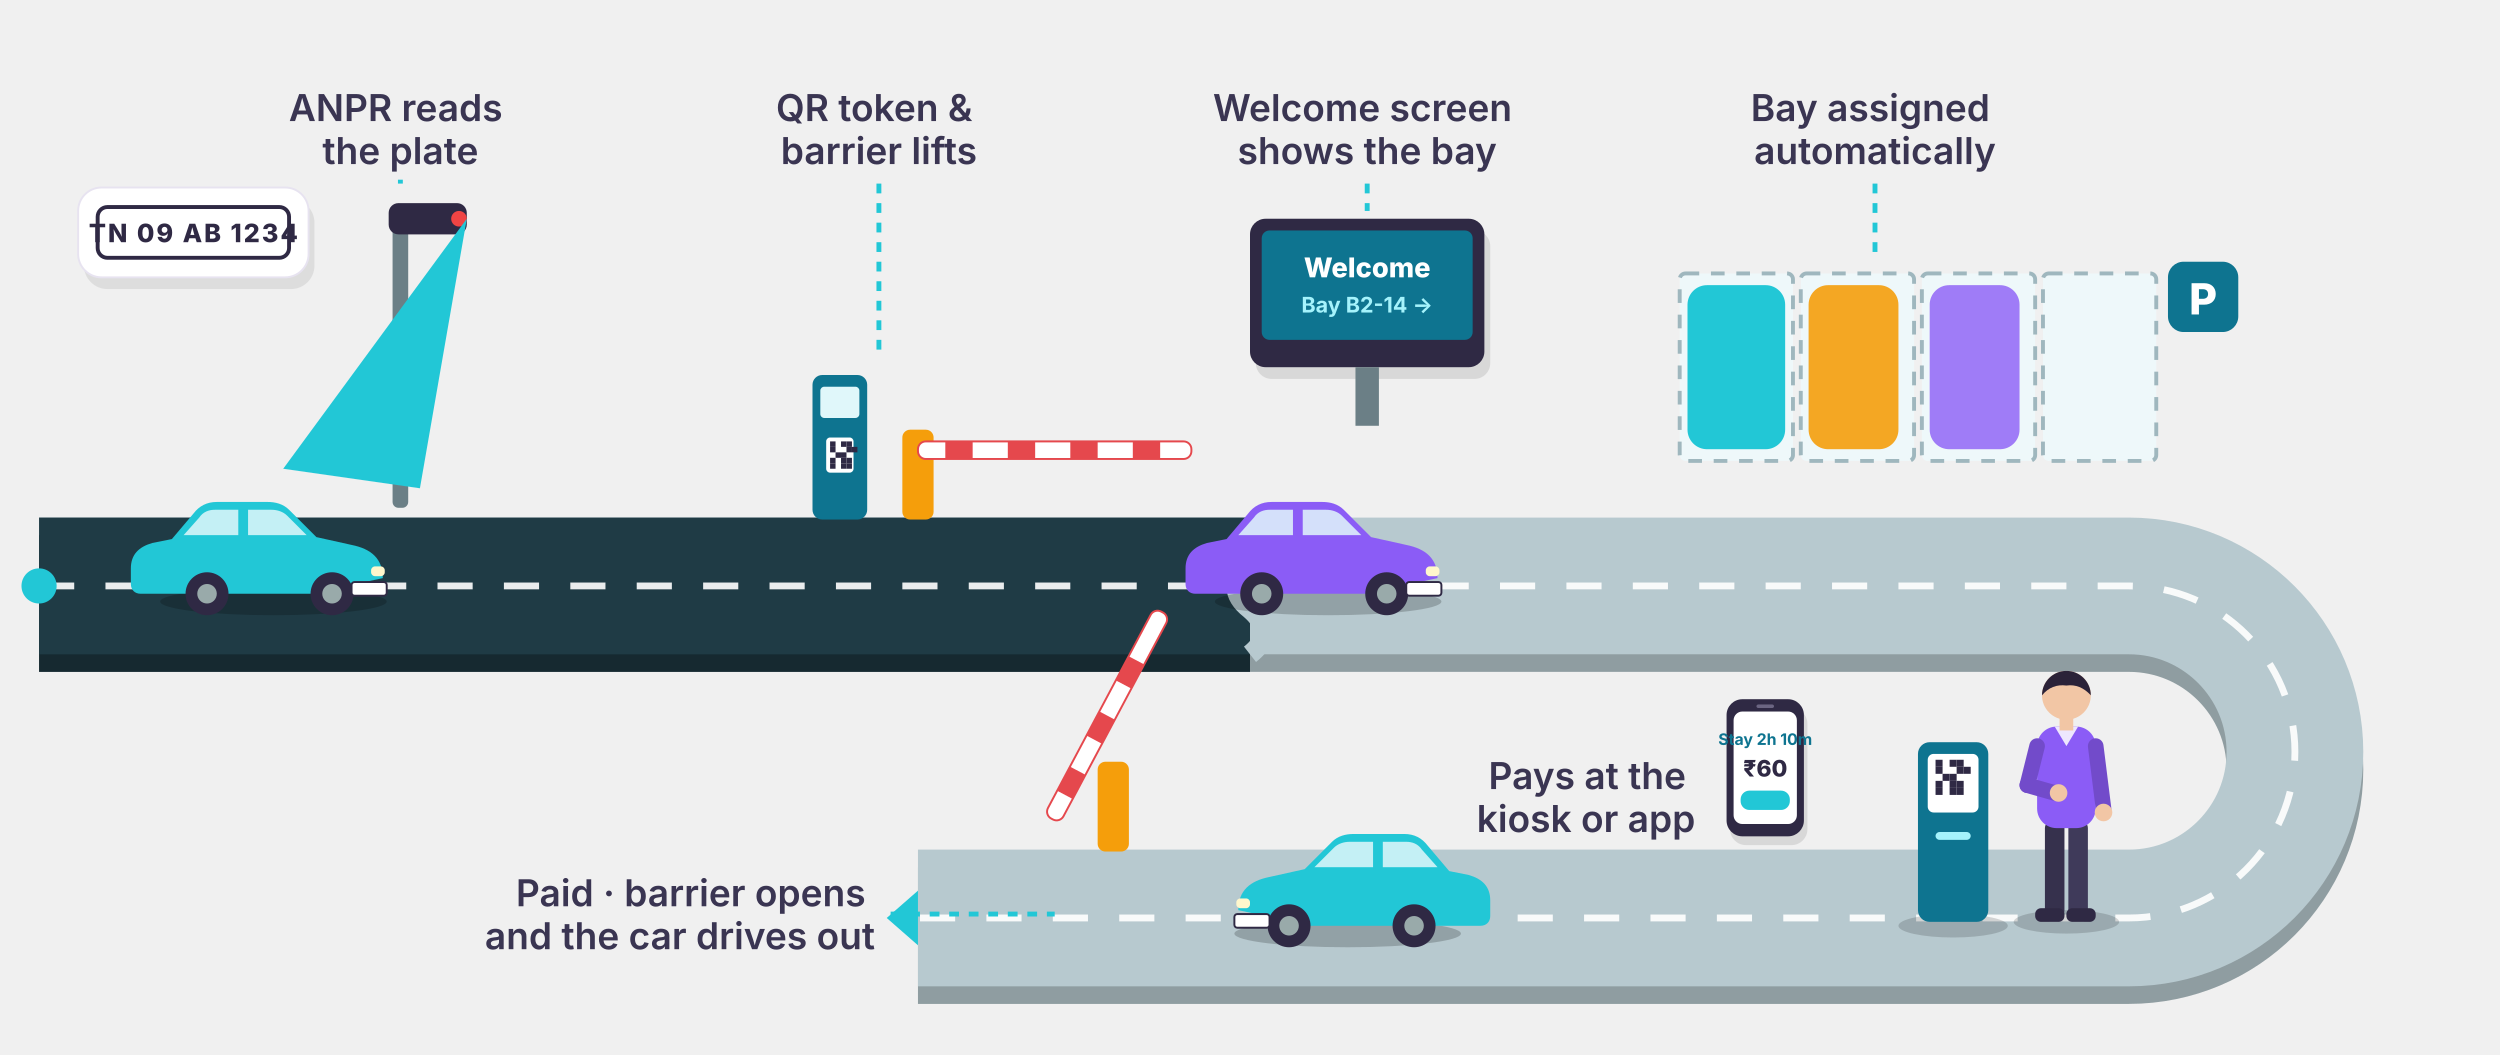
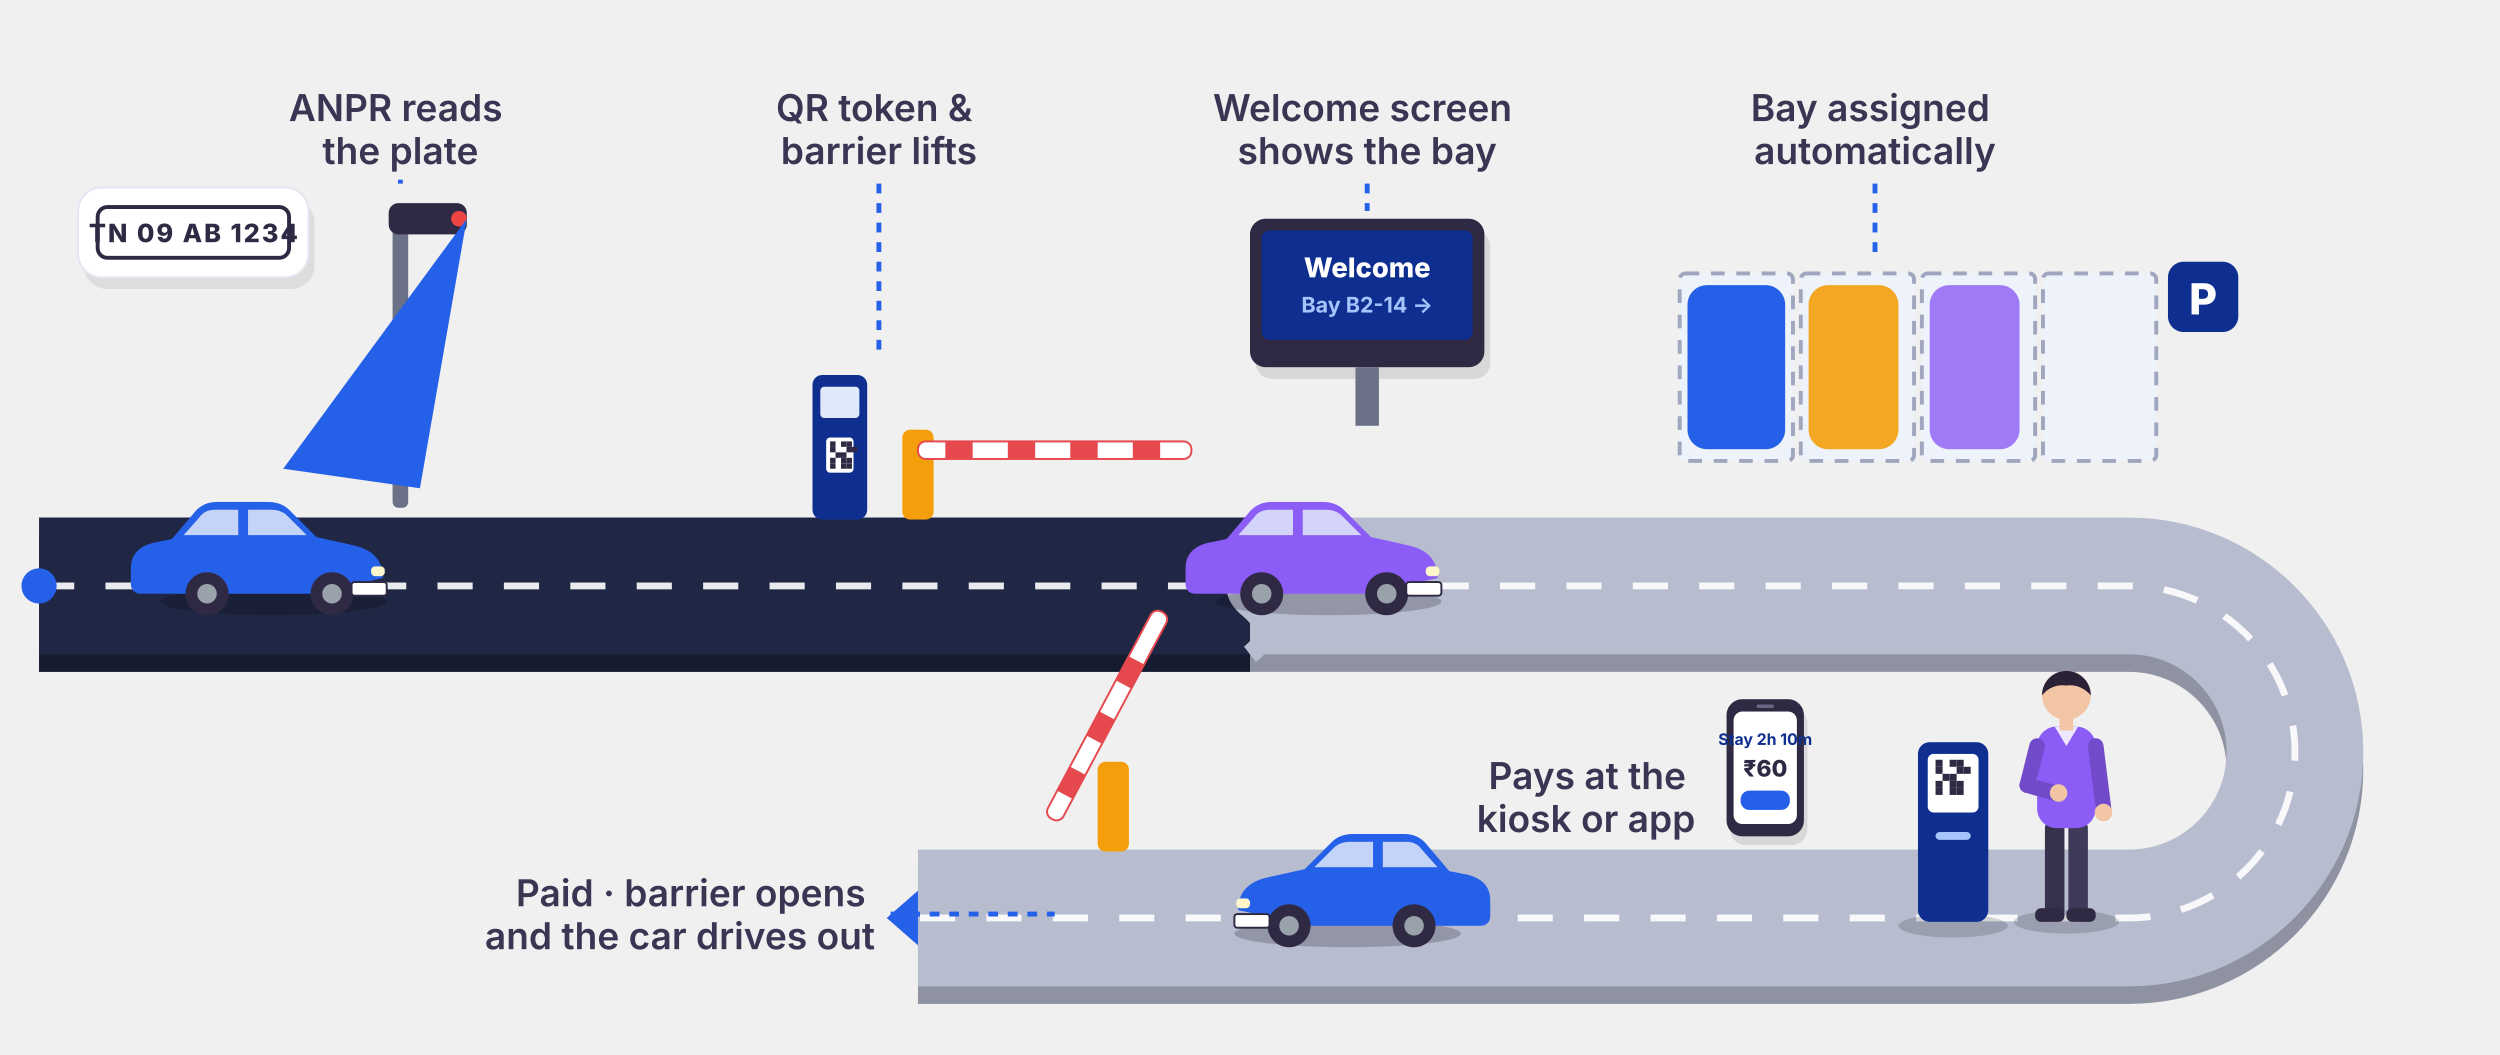
<svg xmlns="http://www.w3.org/2000/svg" viewBox="0 0 1280 540" role="img" aria-labelledby="t d">
  <style>
.lbl{font:600 19px "Plus Jakarta Sans","Inter","Segoe UI",Arial,sans-serif;fill:#3a3552}
.sm{font:700 11px "Inter","Segoe UI",Arial,sans-serif}
.dash{animation:dash 1.6s linear infinite}
.pulse{animation:pulse 1.8s ease-in-out infinite;transform-box:fill-box;transform-origin:center}
.float{animation:float 4.5s ease-in-out infinite}
.float2{animation:float 5.2s ease-in-out -2s infinite}
.blink{animation:blink 1.4s ease-in-out infinite}
.beam{animation:beam 2.6s ease-in-out infinite}
.arm{animation:arm 5s ease-in-out infinite;transform-box:fill-box;transform-origin:0% 50%}
.drive{animation:drive 6s ease-in-out infinite}
@keyframes dash{to{stroke-dashoffset:-34}}
@keyframes pulse{50%{transform:scale(1.15)}}
@keyframes float{50%{transform:translateY(-7px)}}
@keyframes blink{50%{opacity:.25}}
@keyframes beam{0%,100%{opacity:.15}50%{opacity:.6}}
@keyframes arm{0%,30%,100%{transform:rotate(0)}45%,80%{transform:rotate(-68deg)}}
@keyframes drive{0%,100%{transform:translateX(0)}50%{transform:translateX(26px)}}
@media (prefers-reduced-motion:reduce){*{animation:none!important}}
</style>
  <rect width="1280" height="540" fill="none" />
-   <path d="M 20 300 H 1090 A 85 85 0 0 1 1090 470 H 470" fill="none" stroke="#8f9da1" stroke-width="70" transform="translate(0 9)" stroke-linejoin="round" />
-   <path d="M 20 300 H 1090 A 85 85 0 0 1 1090 470 H 470" fill="none" stroke="#b7c9cf" stroke-width="70" stroke-linejoin="round" />
-   <path d="M 20 300 H 640" fill="none" stroke="#162930" stroke-width="70" transform="translate(0 9)" />
-   <path d="M 20 300 H 640" fill="none" stroke="#1f3b45" stroke-width="70" />
-   <path d="M 640 265 q 14 12 0 24 q -14 12 0 23 q 14 12 0 23" fill="none" stroke="#b7c9cf" stroke-width="10" />
+   <path d="M 20 300 H 1090 A 85 85 0 0 1 1090 470 H 470" fill="none" stroke="#8f93a1" stroke-width="70" transform="translate(0 9)" stroke-linejoin="round" />
+   <path d="M 20 300 H 1090 A 85 85 0 0 1 1090 470 H 470" fill="none" stroke="#b7bccf" stroke-width="70" stroke-linejoin="round" />
+   <path d="M 20 300 H 640" fill="none" stroke="#161b30" stroke-width="70" transform="translate(0 9)" />
+   <path d="M 20 300 H 640" fill="none" stroke="#1f2745" stroke-width="70" />
+   <path d="M 640 265 q 14 12 0 24 q -14 12 0 23 q 14 12 0 23" fill="none" stroke="#b7bccf" stroke-width="10" />
  <path class="dash" d="M 20 300 H 1090 A 85 85 0 0 1 1090 470 H 470" fill="none" stroke="#fff" stroke-width="3.5" stroke-dasharray="18 16" opacity=".9" />
-   <circle cx="20" cy="300" r="9" fill="#22c7d6" />
-   <path d="M 470 470 m 0 -14 l -16 14 l 16 14 z" fill="#22c7d6" />
+   <circle cx="20" cy="300" r="9" fill="#2460e8" />
+   <path d="M 470 470 m 0 -14 l -16 14 l 16 14 z" fill="#2460e8" />
  <g transform="translate(205 260)">
-     <rect x="-4" y="-150" width="8" height="150" rx="3" fill="#6b7f86" />
+     <rect x="-4" y="-150" width="8" height="150" rx="3" fill="#6b7186" />
    <rect x="-6" y="-156" width="40" height="16" rx="5" fill="#2f2944" />
    <circle cx="30" cy="-148" r="4" fill="#ef4444" class="blink" />
-     <path class="beam" d="M 34 -148 L -60 -20 L 10 -10 Z" fill="#22c7d6" />
+     <path class="beam" d="M 34 -148 L -60 -20 L 10 -10 Z" fill="#2460e8" />
  </g>
  <g class="drive">
    <g transform="translate(140 304) scale(1 1)">
      <ellipse cx="0" cy="4" rx="58" ry="7" fill="#000" opacity=".2" />
      <g transform="scale(-1 1)">
-         <path d="M -56 -8 c 0 -10 6 -15 16 -17 l 18 -4 l 14 -14 c 3 -3 7 -4 11 -4 h 26 c 5 0 9 2 12 6 l 11 13 l 10 2 c 7 2 11 6 11 13 v 8 c 0 3 -2 5 -5 5 h -105 c -3 0 -5 -2 -5 -5 z" fill="#22c7d6" />
-         <path d="M -17 -30 l 10 -10 c 2 -2 5 -3 8 -3 h 12 v 13 z M 18 -43 h 12 c 3 0 6 1 8 4 l 8 9 h -28 z" fill="#e0f7fa" opacity=".85" />
+         <path d="M -56 -8 c 0 -10 6 -15 16 -17 l 18 -4 l 14 -14 c 3 -3 7 -4 11 -4 h 26 c 5 0 9 2 12 6 l 11 13 l 10 2 c 7 2 11 6 11 13 v 8 c 0 3 -2 5 -5 5 h -105 c -3 0 -5 -2 -5 -5 z" fill="#2460e8" />
+         <path d="M -17 -30 l 10 -10 c 2 -2 5 -3 8 -3 h 12 v 13 z M 18 -43 h 12 c 3 0 6 1 8 4 l 8 9 h -28 z" fill="#e0e9fa" opacity=".85" />
        <circle cx="-30" cy="0" r="11" fill="#2f2944" />
-         <circle cx="-30" cy="0" r="5" fill="#9aa" />
+         <circle cx="-30" cy="0" r="5" fill="#99a1aa" />
        <circle cx="34" cy="0" r="11" fill="#2f2944" />
-         <circle cx="34" cy="0" r="5" fill="#9aa" />
+         <circle cx="34" cy="0" r="5" fill="#99a1aa" />
      </g>
      <rect x="50" y="-14" width="7" height="5" rx="2" fill="#fff7cc" />
      <rect x="40" y="-6" width="18" height="7" rx="1.5" fill="#fff" stroke="#2f2944" stroke-width="1" />
    </g>
  </g>
  <g class="float">
    <g class="" transform="translate(40 96)">
      <rect x="3" y="6" width="118" height="46" rx="12" fill="#000" opacity=".08" />
      <rect width="118" height="46" rx="12" fill="#fff" stroke="#e7e3f0" />
      <rect x="10" y="10" width="98" height="26" rx="5" fill="#fff" stroke="#2f2944" stroke-width="2" />
      <text x="59" y="28" text-anchor="middle" style="font:800 13px Inter,Segoe UI,Arial,sans-serif;letter-spacing:1px" fill="#2f2944">TN 09 AB 1234</text>
    </g>
  </g>
  <text x="205" y="62" text-anchor="middle" class="lbl">
    <tspan x="205" dy="0">ANPR reads</tspan>
    <tspan x="205" dy="22">the plate</tspan>
  </text>
-   <line x1="205" y1="94" x2="205" y2="92" stroke="#22c7d6" stroke-width="2.5" stroke-dasharray="5 5" />
+   <line x1="205" y1="94" x2="205" y2="92" stroke="#2460e8" stroke-width="2.5" stroke-dasharray="5 5" />
  <g transform="translate(430 266)">
-     <rect x="-14" y="-74" width="28" height="74" rx="5" fill="#0e7490" />
-     <rect x="-10" y="-68" width="20" height="16" rx="2" fill="#e0f7fa" />
+     <rect x="-14" y="-74" width="28" height="74" rx="5" fill="#0e2f90" />
+     <rect x="-10" y="-68" width="20" height="16" rx="2" fill="#e0e9fa" />
    <rect x="-7" y="-42" width="14" height="18" rx="2" fill="#fff" />
    <rect x="-5" y="-40" width="2.8" height="2.8" fill="#2f2944" />
    <rect x="0.6" y="-40" width="2.8" height="2.8" fill="#2f2944" />
    <rect x="3.4" y="-40" width="2.8" height="2.8" fill="#2f2944" />
    <rect x="-5" y="-37.2" width="2.8" height="2.8" fill="#2f2944" />
    <rect x="3.4" y="-37.2" width="2.8" height="2.8" fill="#2f2944" />
    <rect x="6.2" y="-37.2" width="2.8" height="2.8" fill="#2f2944" />
    <rect x="-2.2" y="-34.4" width="2.8" height="2.8" fill="#2f2944" />
    <rect x="0.6" y="-34.4" width="2.8" height="2.8" fill="#2f2944" />
    <rect x="-5" y="-31.6" width="2.8" height="2.8" fill="#2f2944" />
    <rect x="0.6" y="-31.6" width="2.8" height="2.8" fill="#2f2944" />
    <rect x="3.4" y="-31.6" width="2.8" height="2.8" fill="#2f2944" />
    <rect x="-5" y="-28.8" width="2.8" height="2.8" fill="#2f2944" />
    <rect x="0.6" y="-28.8" width="2.8" height="2.8" fill="#2f2944" />
    <rect x="3.4" y="-28.8" width="2.8" height="2.8" fill="#2f2944" />
  </g>
  <g transform="translate(470 266)">
    <rect x="-8" y="-46" width="16" height="46" rx="4" fill="#f59e0b" />
    <g class="arm">
      <rect x="0" y="-40" width="140" height="9" rx="4" fill="#fff" stroke="#e5484d" stroke-width="1" />
      <rect x="14" y="-40" width="14" height="9" fill="#e5484d" />
      <rect x="46" y="-40" width="14" height="9" fill="#e5484d" />
      <rect x="78" y="-40" width="14" height="9" fill="#e5484d" />
      <rect x="110" y="-40" width="14" height="9" fill="#e5484d" />
    </g>
  </g>
  <text x="450" y="62" text-anchor="middle" class="lbl">
    <tspan x="450" dy="0">QR token &amp;</tspan>
    <tspan x="450" dy="22">barrier lifts</tspan>
  </text>
-   <line x1="450" y1="94" x2="450" y2="180" stroke="#22c7d6" stroke-width="2.5" stroke-dasharray="5 5" />
+   <line x1="450" y1="94" x2="450" y2="180" stroke="#2460e8" stroke-width="2.5" stroke-dasharray="5 5" />
  <g class="float2">
    <g transform="translate(640 112)">
      <rect x="3" y="6" width="120" height="76" rx="8" fill="#000" opacity=".1" />
      <rect width="120" height="76" rx="8" fill="#2f2944" />
-       <rect x="6" y="6" width="108" height="56" rx="4" fill="#0e7490" />
+       <rect x="6" y="6" width="108" height="56" rx="4" fill="#0e2f90" />
      <text x="60" y="30" text-anchor="middle" style="font:800 14px Plus Jakarta Sans,Inter,Arial,sans-serif" fill="#fff">Welcome</text>
-       <text x="60" y="48" text-anchor="middle" class="sm" fill="#a5f3fc">Bay B2-14 →</text>
-       <rect x="54" y="76" width="12" height="30" fill="#6b7f86" />
+       <text x="60" y="48" text-anchor="middle" class="sm" fill="#a5c5fc">Bay B2-14 →</text>
+       <rect x="54" y="76" width="12" height="30" fill="#6b7186" />
    </g>
  </g>
  <g class="">
    <g transform="translate(680 304) scale(1 1)">
      <ellipse cx="0" cy="4" rx="58" ry="7" fill="#000" opacity=".2" />
      <g transform="scale(-1 1)">
        <path d="M -56 -8 c 0 -10 6 -15 16 -17 l 18 -4 l 14 -14 c 3 -3 7 -4 11 -4 h 26 c 5 0 9 2 12 6 l 11 13 l 10 2 c 7 2 11 6 11 13 v 8 c 0 3 -2 5 -5 5 h -105 c -3 0 -5 -2 -5 -5 z" fill="#8b5cf6" />
-         <path d="M -17 -30 l 10 -10 c 2 -2 5 -3 8 -3 h 12 v 13 z M 18 -43 h 12 c 3 0 6 1 8 4 l 8 9 h -28 z" fill="#e0f7fa" opacity=".85" />
+         <path d="M -17 -30 l 10 -10 c 2 -2 5 -3 8 -3 h 12 v 13 z M 18 -43 h 12 c 3 0 6 1 8 4 l 8 9 h -28 z" fill="#e0e9fa" opacity=".85" />
        <circle cx="-30" cy="0" r="11" fill="#2f2944" />
-         <circle cx="-30" cy="0" r="5" fill="#9aa" />
+         <circle cx="-30" cy="0" r="5" fill="#99a1aa" />
        <circle cx="34" cy="0" r="11" fill="#2f2944" />
-         <circle cx="34" cy="0" r="5" fill="#9aa" />
+         <circle cx="34" cy="0" r="5" fill="#99a1aa" />
      </g>
      <rect x="50" y="-14" width="7" height="5" rx="2" fill="#fff7cc" />
      <rect x="40" y="-6" width="18" height="7" rx="1.5" fill="#fff" stroke="#2f2944" stroke-width="1" />
    </g>
  </g>
  <text x="700" y="62" text-anchor="middle" class="lbl">
    <tspan x="700" dy="0">Welcome screen</tspan>
    <tspan x="700" dy="22">shows the bay</tspan>
  </text>
-   <line x1="700" y1="94" x2="700" y2="108" stroke="#22c7d6" stroke-width="2.5" stroke-dasharray="5 5" />
+   <line x1="700" y1="94" x2="700" y2="108" stroke="#2460e8" stroke-width="2.5" stroke-dasharray="5 5" />
  <g transform="translate(860 140)">
-     <rect x="0" y="0" width="58" height="96" rx="3" fill="#eef8fa" stroke="#9fb7be" stroke-width="2" stroke-dasharray="7 6" />
-     <rect x="62" y="0" width="58" height="96" rx="3" fill="#eef8fa" stroke="#9fb7be" stroke-width="2" stroke-dasharray="7 6" />
-     <rect x="124" y="0" width="58" height="96" rx="3" fill="#eef8fa" stroke="#9fb7be" stroke-width="2" stroke-dasharray="7 6" />
-     <rect x="186" y="0" width="58" height="96" rx="3" fill="#eef8fa" stroke="#9fb7be" stroke-width="2" stroke-dasharray="7 6" />
+     <rect x="0" y="0" width="58" height="96" rx="3" fill="#eef2fa" stroke="#9fa6be" stroke-width="2" stroke-dasharray="7 6" />
+     <rect x="62" y="0" width="58" height="96" rx="3" fill="#eef2fa" stroke="#9fa6be" stroke-width="2" stroke-dasharray="7 6" />
+     <rect x="124" y="0" width="58" height="96" rx="3" fill="#eef2fa" stroke="#9fa6be" stroke-width="2" stroke-dasharray="7 6" />
+     <rect x="186" y="0" width="58" height="96" rx="3" fill="#eef2fa" stroke="#9fa6be" stroke-width="2" stroke-dasharray="7 6" />
    <rect x="66" y="6" width="46" height="84" rx="10" fill="#f59e0b" opacity=".9" />
    <rect x="128" y="6" width="46" height="84" rx="10" fill="#8b5cf6" opacity=".8" />
-     <rect x="4" y="6" width="50" height="84" rx="10" fill="#22c7d6" class="blink" />
+     <rect x="4" y="6" width="50" height="84" rx="10" fill="#2460e8" class="blink" />
    <g transform="translate(250 -6)">
-       <rect width="36" height="36" rx="8" fill="#0e7490" />
+       <rect width="36" height="36" rx="8" fill="#0e2f90" />
      <text x="18" y="27" text-anchor="middle" style="font:800 22px Plus Jakarta Sans,Inter,Arial,sans-serif" fill="#fff">P</text>
    </g>
  </g>
  <text x="960" y="62" text-anchor="middle" class="lbl">
    <tspan x="960" dy="0">Bay assigned</tspan>
    <tspan x="960" dy="22">automatically</tspan>
  </text>
-   <line x1="960" y1="94" x2="960" y2="132" stroke="#22c7d6" stroke-width="2.5" stroke-dasharray="5 5" />
+   <line x1="960" y1="94" x2="960" y2="132" stroke="#2460e8" stroke-width="2.5" stroke-dasharray="5 5" />
  <g transform="translate(1000 440)">
    <ellipse cx="0" cy="34" rx="28" ry="6" fill="#000" opacity=".16" />
-     <rect x="-18" y="-60" width="36" height="92" rx="6" fill="#0e7490" />
+     <rect x="-18" y="-60" width="36" height="92" rx="6" fill="#0e2f90" />
    <rect x="-13" y="-54" width="26" height="30" rx="3" fill="#fff" />
    <rect x="-9" y="-51" width="3.6" height="3.6" fill="#2f2944" />
    <rect x="-1.8" y="-51" width="3.6" height="3.6" fill="#2f2944" />
    <rect x="1.8" y="-51" width="3.6" height="3.6" fill="#2f2944" />
    <rect x="-9" y="-47.4" width="3.6" height="3.6" fill="#2f2944" />
    <rect x="1.8" y="-47.4" width="3.6" height="3.6" fill="#2f2944" />
    <rect x="5.4" y="-47.4" width="3.6" height="3.6" fill="#2f2944" />
    <rect x="-5.4" y="-43.8" width="3.6" height="3.6" fill="#2f2944" />
    <rect x="-1.8" y="-43.8" width="3.6" height="3.6" fill="#2f2944" />
    <rect x="-9" y="-40.2" width="3.6" height="3.6" fill="#2f2944" />
    <rect x="-1.8" y="-40.2" width="3.6" height="3.6" fill="#2f2944" />
    <rect x="1.8" y="-40.2" width="3.6" height="3.6" fill="#2f2944" />
    <rect x="-9" y="-36.6" width="3.6" height="3.6" fill="#2f2944" />
    <rect x="-1.8" y="-36.6" width="3.6" height="3.6" fill="#2f2944" />
    <rect x="1.8" y="-36.6" width="3.6" height="3.6" fill="#2f2944" />
-     <rect x="-9" y="-14" width="18" height="4" rx="2" fill="#a5f3fc" />
+     <rect x="-9" y="-14" width="18" height="4" rx="2" fill="#a5c5fc" />
  </g>
  <g transform="translate(1058 470) scale(-1 1)">
    <ellipse cx="0" cy="2" rx="27" ry="6" fill="#000" opacity=".16" />
    <rect x="-11" y="-50" width="10" height="50" rx="4" fill="#3f3a5a" />
    <rect x="1" y="-50" width="10" height="50" rx="4" fill="#36314d" />
    <rect x="-15" y="-5" width="15" height="7" rx="3" fill="#2f2944" />
    <rect x="1" y="-5" width="15" height="7" rx="3" fill="#2f2944" />
    <rect x="-15" y="-98" width="30" height="52" rx="10" fill="#8b5cf6" />
    <path d="M -6 -98 L 0 -88 L 6 -98 Z" fill="#fff" opacity=".85" />
    <rect x="-3.5" y="-104" width="7" height="8" fill="#f2c6a5" />
    <circle cx="0" cy="-114" r="12.5" fill="#f2c6a5" />
    <path d="M -12.5 -114 a 12.5 12.5 0 0 1 25 0 q -5 -6 -12.5 -5 q -7 -1 -12.5 5 z" fill="#2b2238" />
    <line x1="-15" y1="-88" x2="-19" y2="-56" stroke="#724bca" stroke-width="8" stroke-linecap="round" />
    <circle cx="-19" cy="-54" r="4.5" fill="#f2c6a5" />
    <line x1="15" y1="-88" x2="20" y2="-68" stroke="#724bca" stroke-width="8" stroke-linecap="round" />
    <line x1="20" y1="-68" x2="6" y2="-64" stroke="#724bca" stroke-width="8" stroke-linecap="round" />
    <circle cx="4" cy="-64" r="4.5" fill="#f2c6a5" />
  </g>
  <g class="float">
    <g transform="translate(884 358) scale(0.9)">
      <rect x="2" y="5" width="44" height="78" rx="9" fill="#000" opacity=".1" />
      <rect width="44" height="78" rx="9" fill="#2f2944" />
      <rect x="4" y="7" width="36" height="64" rx="5" fill="#fff" />
      <rect x="17" y="3" width="10" height="2" rx="1" fill="#6b6582" />
-       <text x="22" y="26" text-anchor="middle" class="sm" fill="#0e7490" style="font-size:9px">Stay 2h 10m</text>
+       <text x="22" y="26" text-anchor="middle" class="sm" fill="#0e2f90" style="font-size:9px">Stay 2h 10m</text>
      <text x="22" y="44" text-anchor="middle" style="font:800 13px Inter,Arial,sans-serif" fill="#2f2944">₹60</text>
-       <rect x="8" y="52" width="28" height="11" rx="5" fill="#22c7d6" />
+       <rect x="8" y="52" width="28" height="11" rx="5" fill="#2460e8" />
    </g>
  </g>
  <text x="868" y="404" text-anchor="end" class="lbl">
    <tspan x="868">Pays at the</tspan>
    <tspan x="868" dy="22">kiosk or app</tspan>
  </text>
  <g transform="translate(570 436)">
    <rect x="-8" y="-46" width="16" height="46" rx="4" fill="#f59e0b" />
    <g transform="rotate(-62)">
      <rect x="0" y="-40" width="120" height="9" rx="4" fill="#fff" stroke="#e5484d" stroke-width="1" />
      <rect x="14" y="-40" width="14" height="9" fill="#e5484d" />
      <rect x="46" y="-40" width="14" height="9" fill="#e5484d" />
      <rect x="78" y="-40" width="14" height="9" fill="#e5484d" />
    </g>
  </g>
  <g class="drive">
    <g transform="translate(690 474) scale(-1 1)">
      <ellipse cx="0" cy="4" rx="58" ry="7" fill="#000" opacity=".2" />
      <g transform="scale(-1 1)">
-         <path d="M -56 -8 c 0 -10 6 -15 16 -17 l 18 -4 l 14 -14 c 3 -3 7 -4 11 -4 h 26 c 5 0 9 2 12 6 l 11 13 l 10 2 c 7 2 11 6 11 13 v 8 c 0 3 -2 5 -5 5 h -105 c -3 0 -5 -2 -5 -5 z" fill="#22c7d6" />
-         <path d="M -17 -30 l 10 -10 c 2 -2 5 -3 8 -3 h 12 v 13 z M 18 -43 h 12 c 3 0 6 1 8 4 l 8 9 h -28 z" fill="#e0f7fa" opacity=".85" />
+         <path d="M -56 -8 c 0 -10 6 -15 16 -17 l 18 -4 l 14 -14 c 3 -3 7 -4 11 -4 h 26 c 5 0 9 2 12 6 l 11 13 l 10 2 c 7 2 11 6 11 13 v 8 c 0 3 -2 5 -5 5 h -105 c -3 0 -5 -2 -5 -5 z" fill="#2460e8" />
+         <path d="M -17 -30 l 10 -10 c 2 -2 5 -3 8 -3 h 12 v 13 z M 18 -43 h 12 c 3 0 6 1 8 4 l 8 9 h -28 z" fill="#e0e9fa" opacity=".85" />
        <circle cx="-30" cy="0" r="11" fill="#2f2944" />
-         <circle cx="-30" cy="0" r="5" fill="#9aa" />
+         <circle cx="-30" cy="0" r="5" fill="#99a1aa" />
        <circle cx="34" cy="0" r="11" fill="#2f2944" />
-         <circle cx="34" cy="0" r="5" fill="#9aa" />
+         <circle cx="34" cy="0" r="5" fill="#99a1aa" />
      </g>
      <rect x="50" y="-14" width="7" height="5" rx="2" fill="#fff7cc" />
      <rect x="40" y="-6" width="18" height="7" rx="1.5" fill="#fff" stroke="#2f2944" stroke-width="1" />
    </g>
  </g>
  <text x="448" y="464" text-anchor="end" class="lbl">
    <tspan x="448">Paid · barrier opens</tspan>
    <tspan x="448" dy="22">and the car drives out</tspan>
  </text>
-   <line x1="456" y1="468" x2="540" y2="468" stroke="#22c7d6" stroke-width="2.5" stroke-dasharray="5 5" />
+   <line x1="456" y1="468" x2="540" y2="468" stroke="#2460e8" stroke-width="2.5" stroke-dasharray="5 5" />
</svg>
